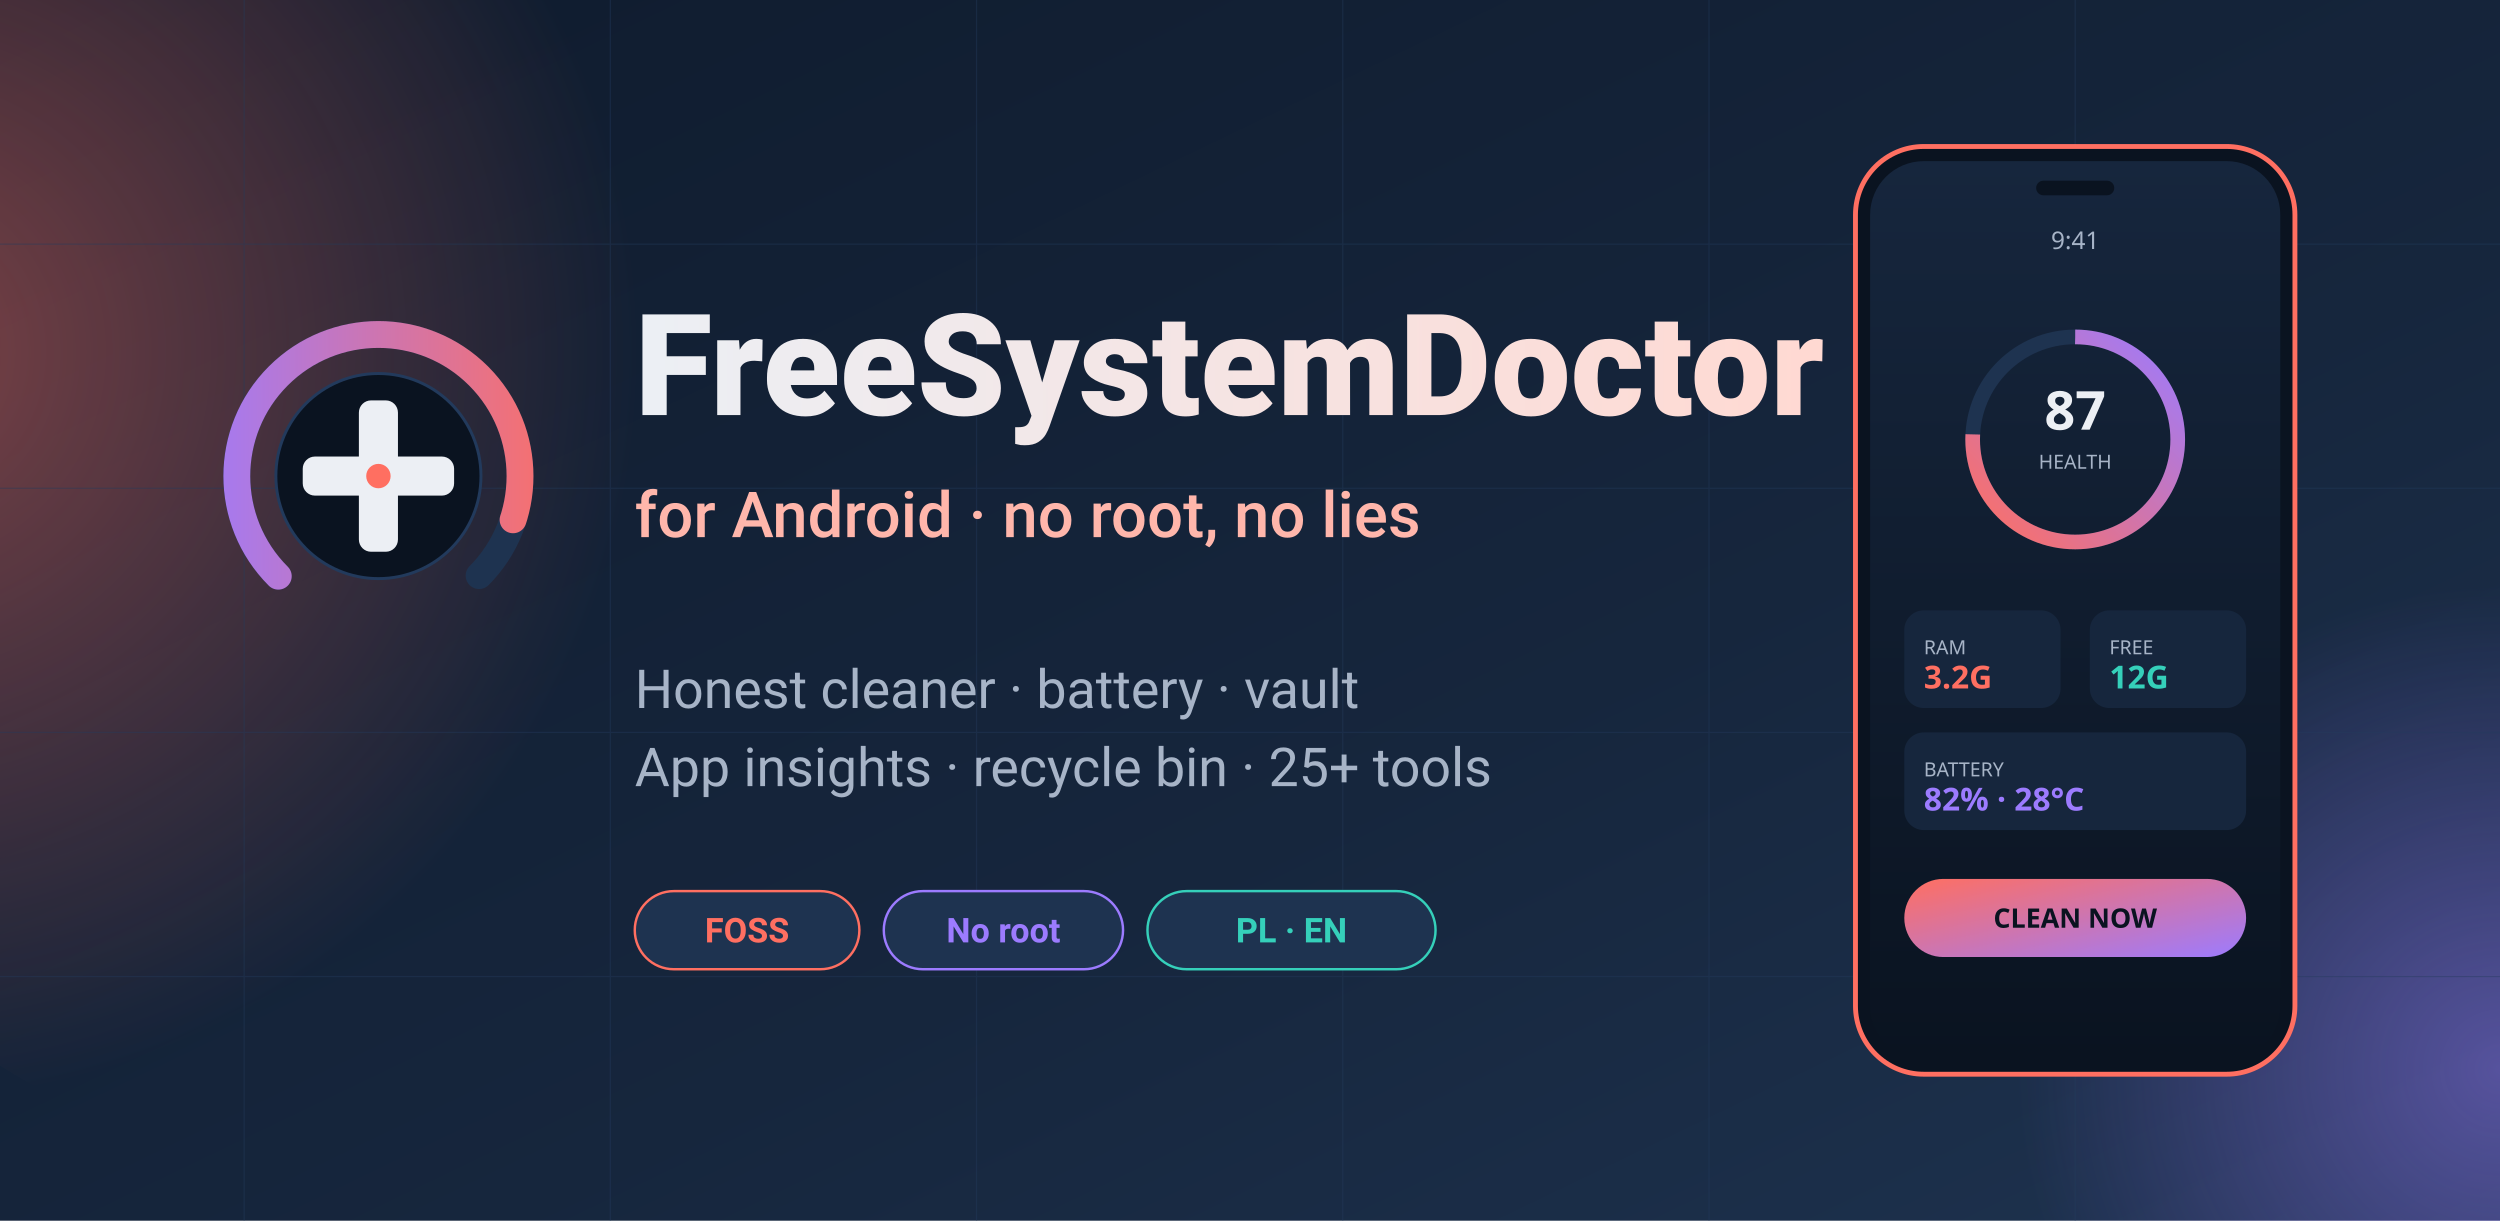
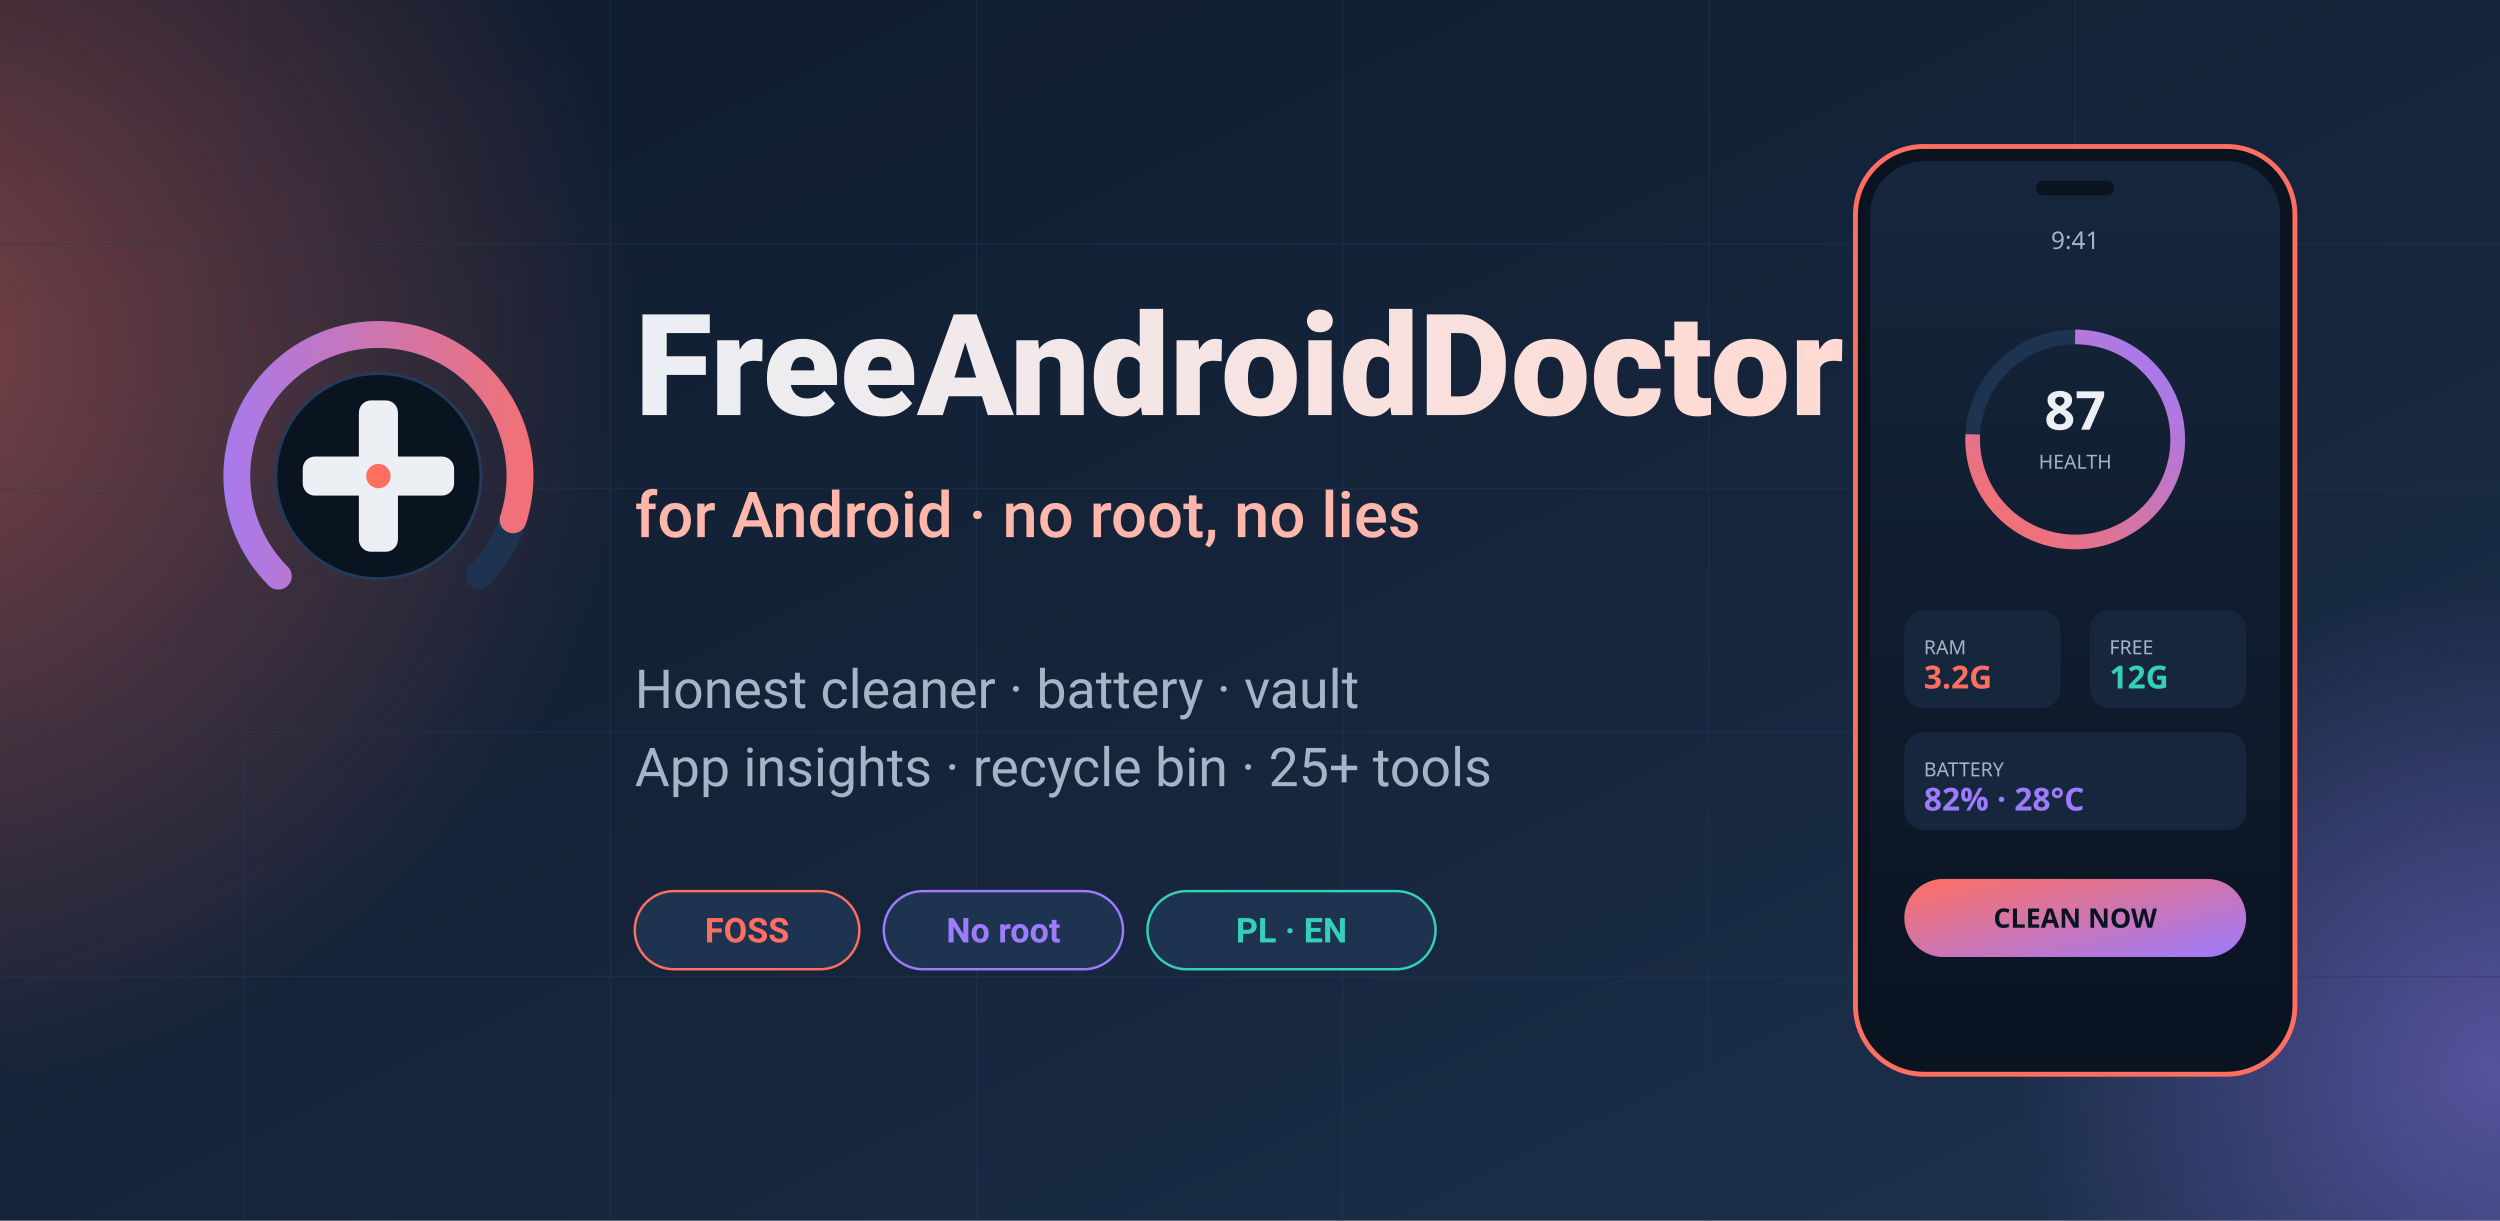
- <svg xmlns="http://www.w3.org/2000/svg" viewBox="0 0 1024 500" role="img" aria-label="FreeSystemDoctor Android — feature graphic">
+ <svg xmlns="http://www.w3.org/2000/svg" viewBox="0 0 1024 500" role="img" aria-label="FreeAndroidDoctor Android — feature graphic">
  <defs>
    <linearGradient id="bg" x1="0" y1="0" x2="1" y2="1">
      <stop offset="0%" stop-color="#0F1B2D" />
      <stop offset="60%" stop-color="#16263D" />
      <stop offset="100%" stop-color="#1E3350" />
    </linearGradient>
    <radialGradient id="glow1" cx="0.15" cy="0.4" r="0.55">
      <stop offset="0%" stop-color="#FF6F61" stop-opacity="0.45" />
      <stop offset="100%" stop-color="#FF6F61" stop-opacity="0" />
    </radialGradient>
    <radialGradient id="glow2" cx="0.85" cy="0.7" r="0.45">
      <stop offset="0%" stop-color="#9C7BFF" stop-opacity="0.45" />
      <stop offset="100%" stop-color="#9C7BFF" stop-opacity="0" />
    </radialGradient>
    <linearGradient id="ring" x1="0" y1="0" x2="1" y2="1">
      <stop offset="0%" stop-color="#FF6F61" />
      <stop offset="100%" stop-color="#9C7BFF" />
    </linearGradient>
    <linearGradient id="text" x1="0" y1="0" x2="1" y2="0">
      <stop offset="0%" stop-color="#ECEFF4" />
      <stop offset="100%" stop-color="#FFD9D2" />
    </linearGradient>
    <linearGradient id="phone" x1="0" y1="0" x2="0" y2="1">
      <stop offset="0%" stop-color="#16263D" />
      <stop offset="100%" stop-color="#0A1320" />
    </linearGradient>
  </defs>
  <rect width="1024" height="500" fill="url(#bg)" />
  <circle cx="150" cy="200" r="280" fill="url(#glow1)" />
  <circle cx="870" cy="350" r="220" fill="url(#glow2)" />
  <g stroke="#223A5C" stroke-width="0.5" opacity="0.4">
    <path d="M0 100 H1024 M0 200 H1024 M0 300 H1024 M0 400 H1024" />
    <path d="M100 0 V500 M250 0 V500 M400 0 V500 M550 0 V500 M700 0 V500 M850 0 V500" />
  </g>
  <g transform="translate(80 120)">
    <g transform="rotate(135 75 75)">
      <circle cx="75" cy="75" r="58" fill="none" stroke="#1E3350" stroke-width="11" stroke-linecap="round" stroke-dasharray="273 365" />
      <circle cx="75" cy="75" r="58" fill="none" stroke="url(#ring)" stroke-width="11" stroke-linecap="round" stroke-dasharray="246 365" />
    </g>
    <circle cx="75" cy="75" r="42" fill="#0A1320" />
    <circle cx="75" cy="75" r="42" fill="none" stroke="#223A5C" stroke-width="1.2" />
    <rect x="67" y="44" width="16" height="62" rx="5" fill="#ECEFF4" />
    <rect x="44" y="67" width="62" height="16" rx="5" fill="#ECEFF4" />
    <circle cx="75" cy="75" r="5" fill="#FF6F61" />
  </g>
  <g font-family="-apple-system, Segoe UI, Roboto, sans-serif">
-     <text x="260" y="170" font-size="58" font-weight="800" fill="url(#text)">FreeSystemDoctor</text>
+     <text x="260" y="170" font-size="58" font-weight="800" fill="url(#text)">FreeAndroidDoctor</text>
    <text x="260" y="220" font-size="26" font-weight="500" fill="#FFB6AB">for Android · no root, no lies</text>
    <text x="260" y="290" font-size="22" font-weight="400" fill="#A7B4C7">Honest cleaner · battery · vault</text>
    <text x="260" y="322" font-size="22" font-weight="400" fill="#A7B4C7">App insights · recycle bin · 25+ tools</text>
  </g>
  <g font-family="-apple-system, Segoe UI, Roboto, sans-serif" font-size="14" font-weight="600">
    <rect x="260" y="365" width="92" height="32" rx="16" fill="#1E3350" stroke="#FF6F61" stroke-width="1" />
    <text x="306" y="386" fill="#FF6F61" text-anchor="middle">FOSS</text>
    <rect x="362" y="365" width="98" height="32" rx="16" fill="#1E3350" stroke="#9C7BFF" stroke-width="1" />
    <text x="411" y="386" fill="#9C7BFF" text-anchor="middle">No root</text>
    <rect x="470" y="365" width="118" height="32" rx="16" fill="#1E3350" stroke="#35D0BA" stroke-width="1" />
    <text x="529" y="386" fill="#35D0BA" text-anchor="middle">PL · EN</text>
  </g>
  <g transform="translate(760 60)">
    <rect x="0" y="0" width="180" height="380" rx="28" fill="#0A1320" stroke="#FF6F61" stroke-width="2" />
    <rect x="6" y="6" width="168" height="368" rx="22" fill="url(#phone)" />
    <rect x="74" y="14" width="32" height="6" rx="3" fill="#0A1320" />
    <text x="90" y="42" font-family="sans-serif" font-size="10" fill="#A7B4C7" text-anchor="middle">9:41</text>
    <circle cx="90" cy="120" r="42" fill="none" stroke="#1E3350" stroke-width="6" />
    <circle cx="90" cy="120" r="42" fill="none" stroke="url(#ring)" stroke-width="6" stroke-dasharray="200 264" transform="rotate(-90 90 120)" />
    <text x="90" y="116" font-family="sans-serif" font-size="22" font-weight="700" fill="#ECEFF4" text-anchor="middle">87</text>
    <text x="90" y="132" font-family="sans-serif" font-size="8" fill="#A7B4C7" text-anchor="middle">HEALTH</text>
    <rect x="20" y="190" width="64" height="40" rx="8" fill="#16263D" />
    <text x="28" y="208" font-family="sans-serif" font-size="8" fill="#A7B4C7">RAM</text>
    <text x="28" y="222" font-family="sans-serif" font-size="13" font-weight="700" fill="#FF6F61">3.2G</text>
    <rect x="96" y="190" width="64" height="40" rx="8" fill="#16263D" />
    <text x="104" y="208" font-family="sans-serif" font-size="8" fill="#A7B4C7">FREE</text>
    <text x="104" y="222" font-family="sans-serif" font-size="13" font-weight="700" fill="#35D0BA">12G</text>
    <rect x="20" y="240" width="140" height="40" rx="8" fill="#16263D" />
    <text x="28" y="258" font-family="sans-serif" font-size="8" fill="#A7B4C7">BATTERY</text>
    <text x="28" y="272" font-family="sans-serif" font-size="13" font-weight="700" fill="#9C7BFF">82% · 28°C</text>
    <rect x="20" y="300" width="140" height="32" rx="16" fill="url(#ring)" />
    <text x="90" y="320" font-family="sans-serif" font-size="11" font-weight="700" fill="#0A1320" text-anchor="middle">CLEAN NOW</text>
  </g>
</svg>
